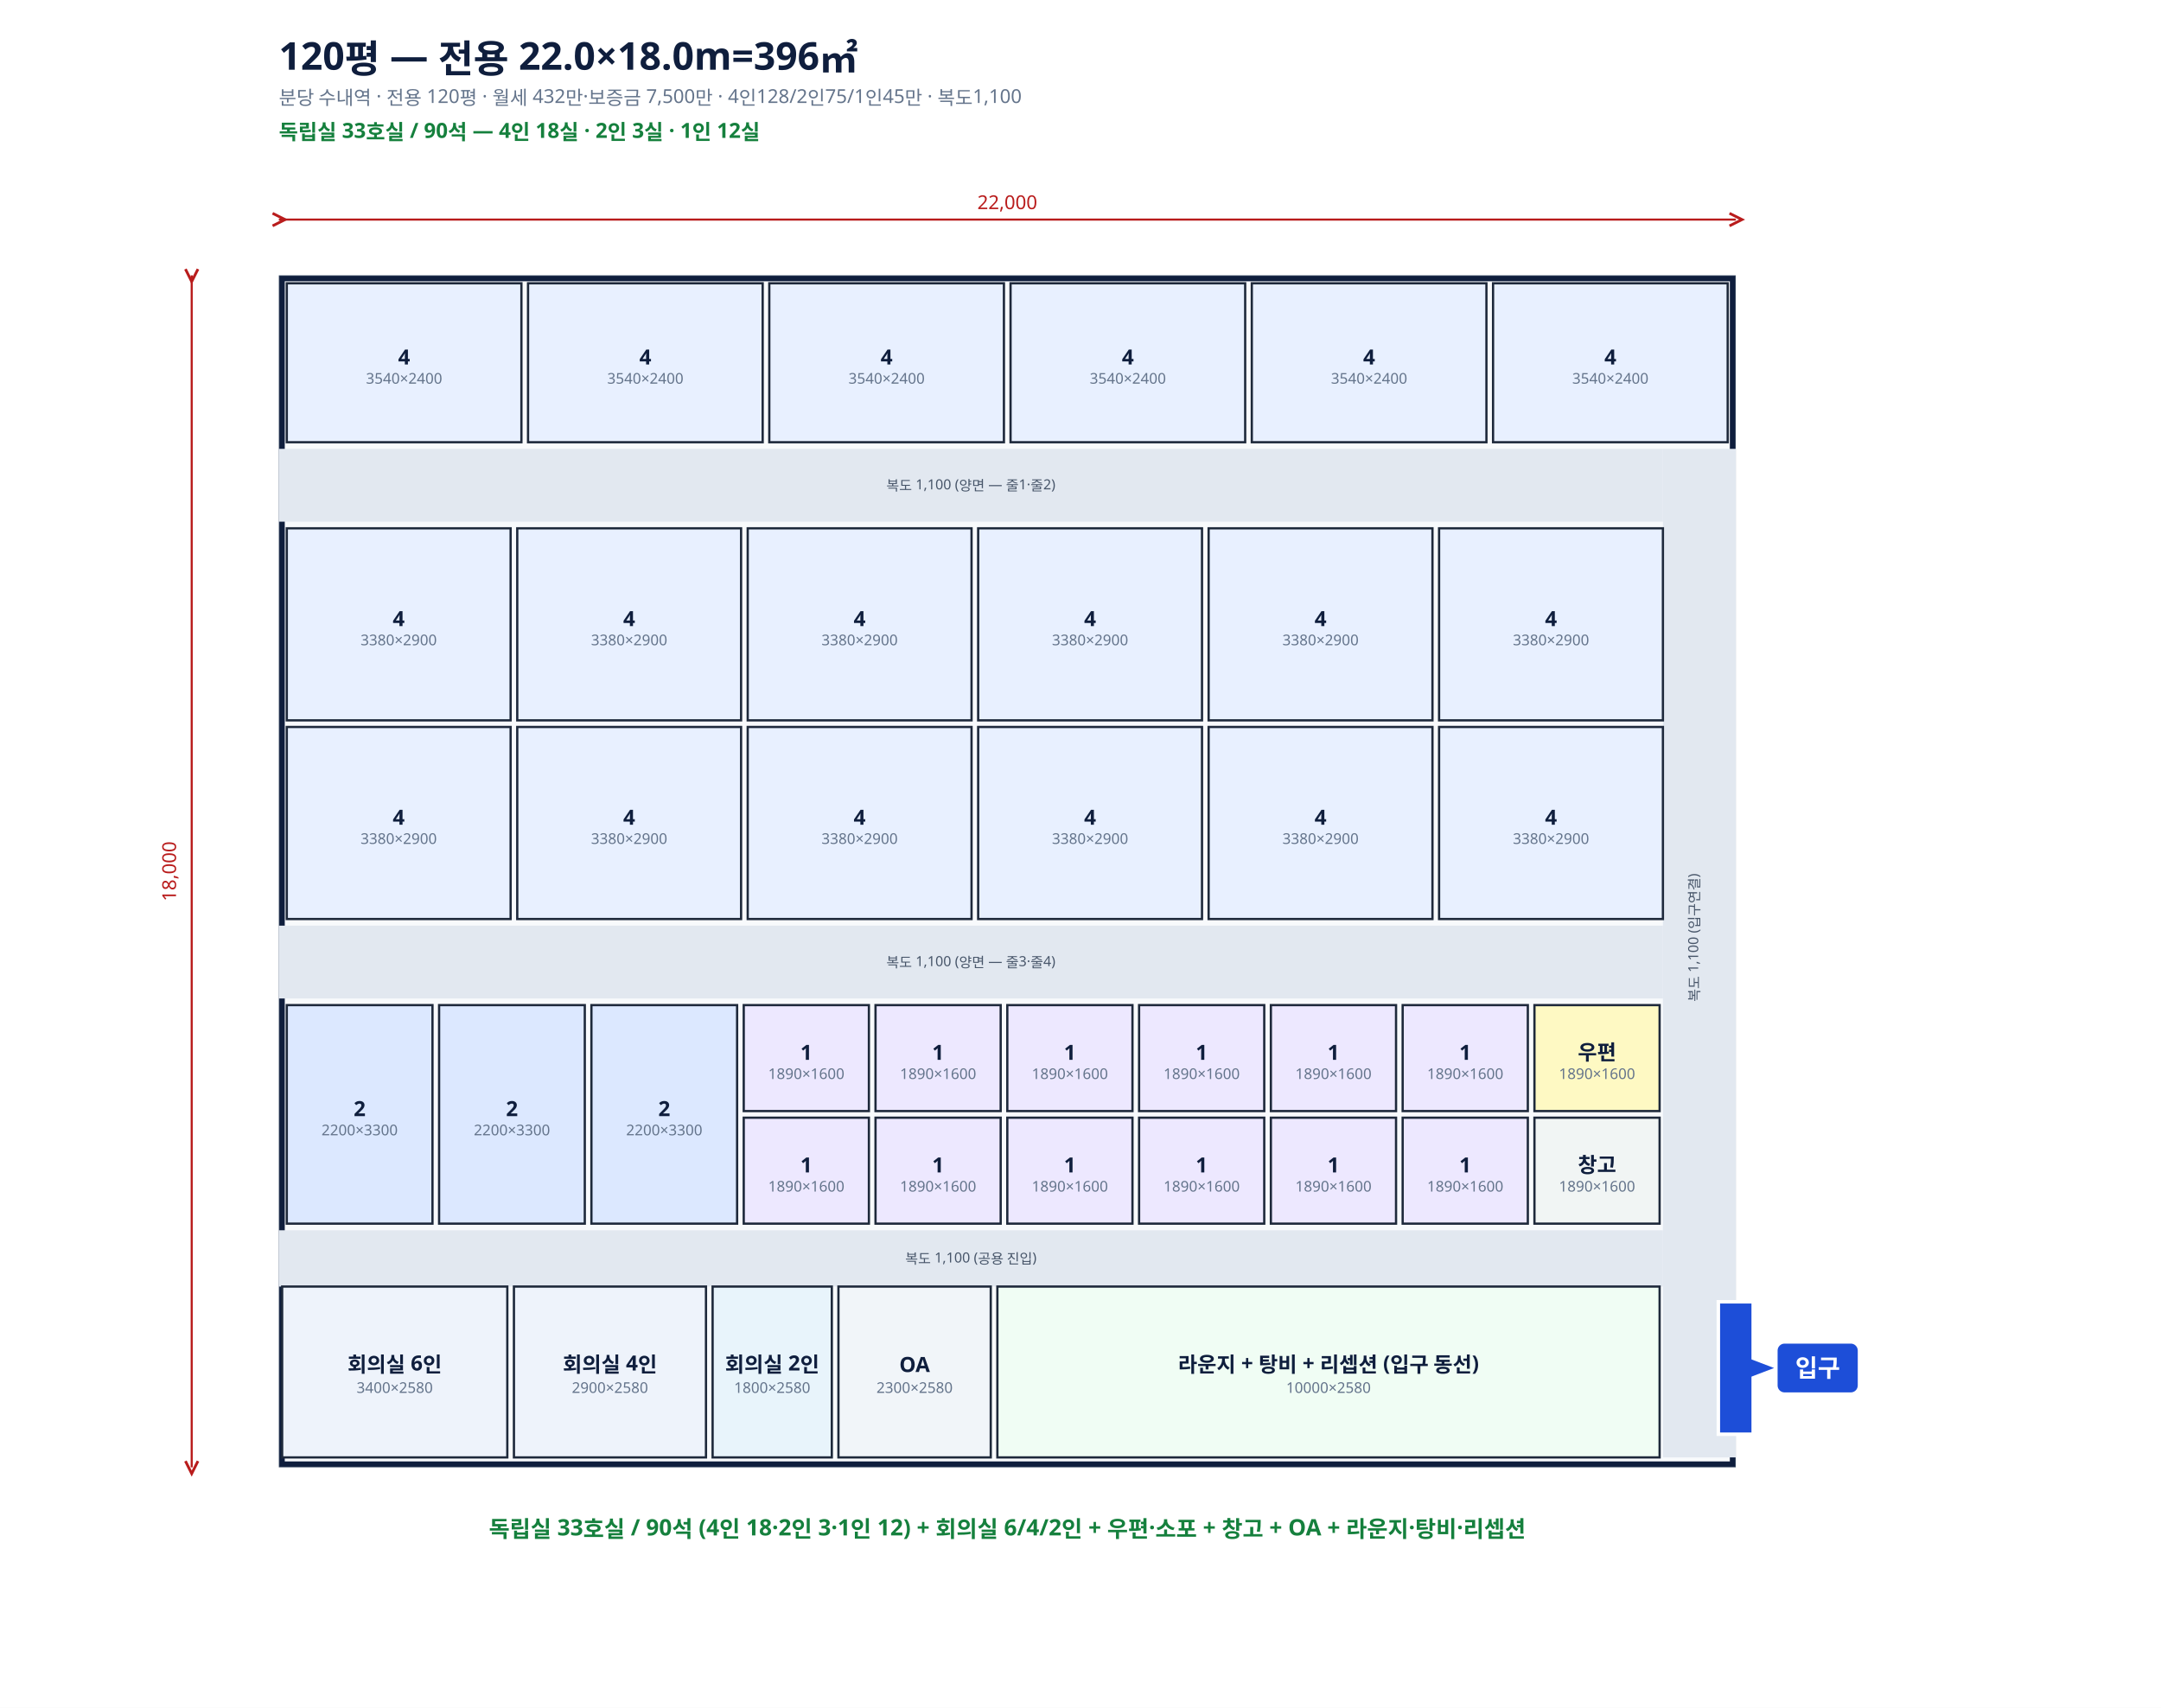
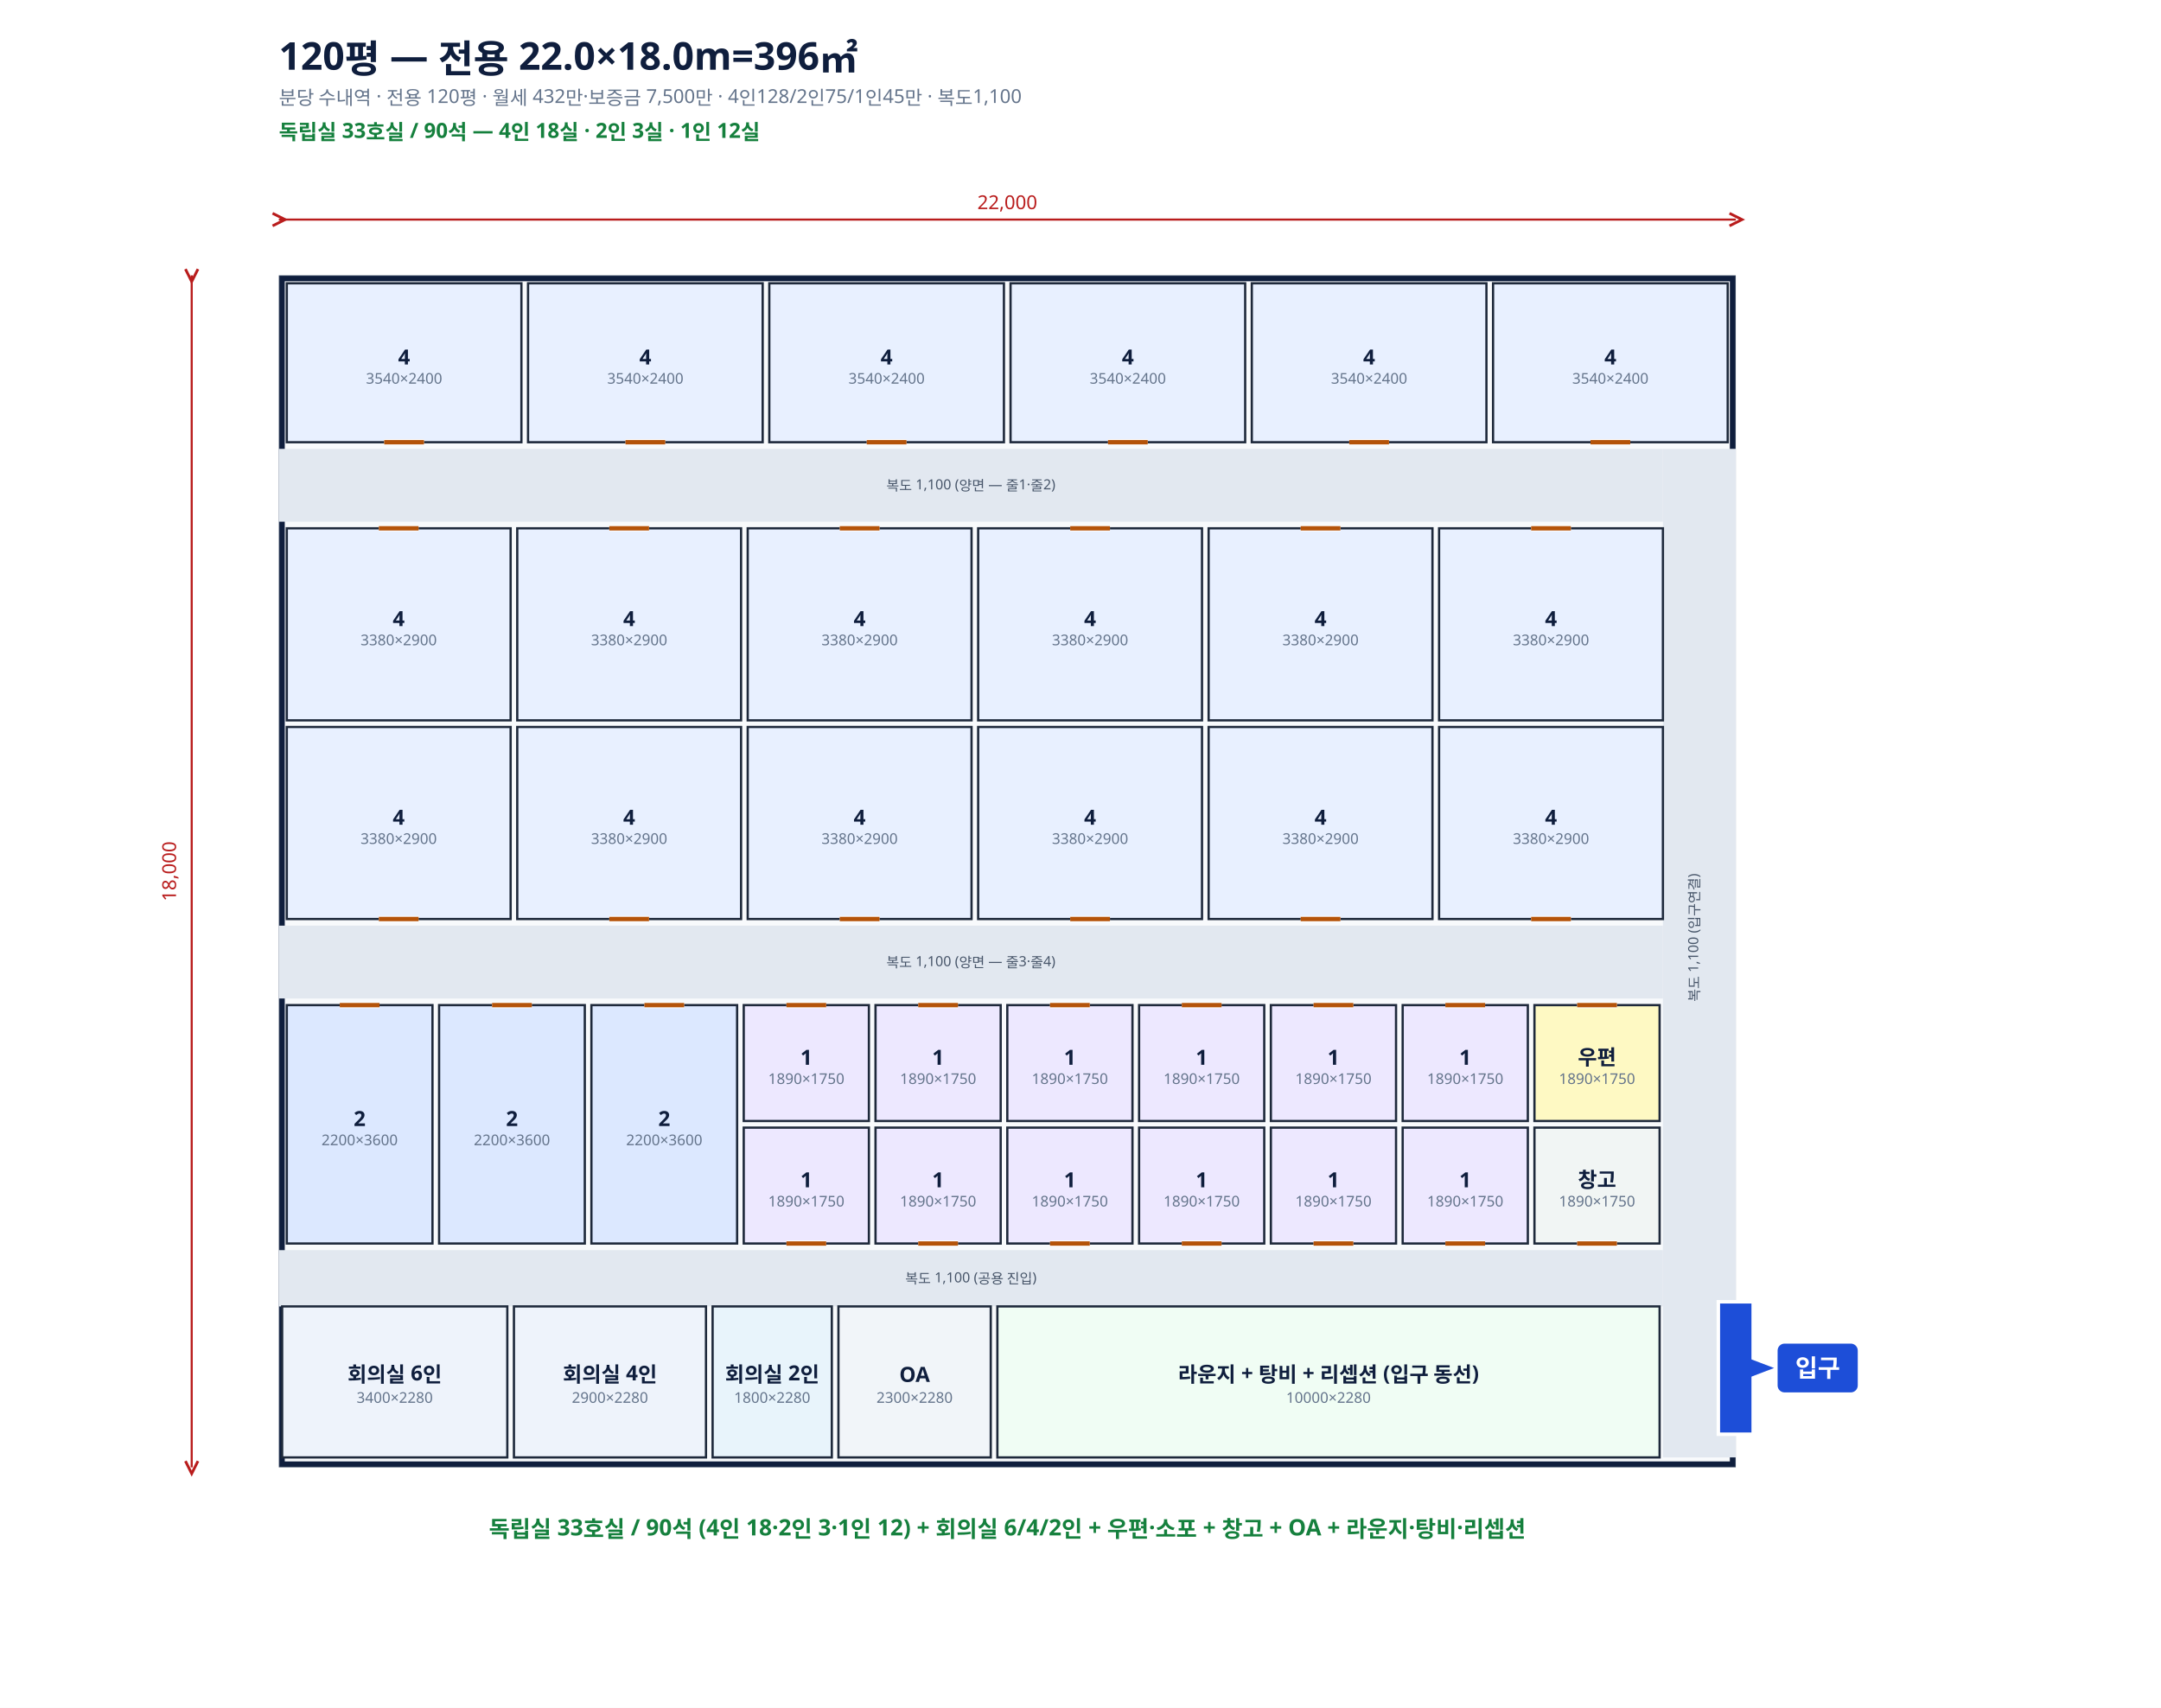
<svg xmlns="http://www.w3.org/2000/svg" width="1240" height="980" font-family="Malgun Gothic,Pretendard,sans-serif">
  <rect width="1240" height="980" fill="#fff" />
  <text x="160" y="40" font-size="22" font-weight="800" fill="#0f1e3d">120평 — 전용 22.0×18.0m=396㎡</text>
  <text x="160" y="60" font-size="11" fill="#64748b">분당 수내역 · 전용 120평 · 월세 432만·보증금 7,500만 · 4인128/2인75/1인45만 · 복도1,100</text>
  <rect x="160" y="158" width="836" height="684" fill="#3a4a63" />
  <rect x="161.9" y="159.9" width="832.2" height="680.2" fill="#f8fafc" stroke="#0f1e3d" stroke-width="3" />
  <rect x="954.2" y="257.56" width="41.8" height="578.74" fill="#e2e8f0" />
  <text x="975.1" y="538" font-size="8" fill="#475569" text-anchor="middle" transform="rotate(-90 975.1 538)">복도 1,100 (입구연결)</text>
  <rect x="986" y="747" width="20" height="76" fill="#1d4ed8" stroke="#fff" stroke-width="2" />
  <polygon points="1018,785 998,777.4 998,792.6" fill="#1d4ed8" />
  <rect x="1020" y="771" width="46" height="28" rx="4" fill="#1d4ed8" />
  <text x="1043" y="790" font-size="14" font-weight="900" fill="#fff" text-anchor="middle">입구</text>
  <rect x="164.56" y="162.56" width="134.634" height="91.2" fill="#e8f0ff" stroke="#1e293b" stroke-width="1.3" />
  <text x="231.877" y="209.16" font-size="12" font-weight="700" fill="#0f1e3d" text-anchor="middle">4</text>
  <text x="231.877" y="220.16" font-size="8.5" fill="#64748b" text-anchor="middle">3540×2400</text>
+   <line x1="220.477" y1="253.76" x2="243.277" y2="253.76" stroke="#fff" stroke-width="3.5" />
+   <line x1="220.477" y1="253.76" x2="243.277" y2="253.76" stroke="#b45309" stroke-width="2.5" />
  <rect x="302.994" y="162.56" width="134.634" height="91.2" fill="#e8f0ff" stroke="#1e293b" stroke-width="1.3" />
  <text x="370.311" y="209.16" font-size="12" font-weight="700" fill="#0f1e3d" text-anchor="middle">4</text>
  <text x="370.311" y="220.16" font-size="8.5" fill="#64748b" text-anchor="middle">3540×2400</text>
+   <line x1="358.911" y1="253.76" x2="381.711" y2="253.76" stroke="#fff" stroke-width="3.5" />
+   <line x1="358.911" y1="253.76" x2="381.711" y2="253.76" stroke="#b45309" stroke-width="2.5" />
  <rect x="441.428" y="162.56" width="134.634" height="91.2" fill="#e8f0ff" stroke="#1e293b" stroke-width="1.3" />
  <text x="508.745" y="209.16" font-size="12" font-weight="700" fill="#0f1e3d" text-anchor="middle">4</text>
  <text x="508.745" y="220.16" font-size="8.5" fill="#64748b" text-anchor="middle">3540×2400</text>
+   <line x1="497.345" y1="253.76" x2="520.145" y2="253.76" stroke="#fff" stroke-width="3.5" />
+   <line x1="497.345" y1="253.76" x2="520.145" y2="253.76" stroke="#b45309" stroke-width="2.5" />
  <rect x="579.862" y="162.56" width="134.634" height="91.2" fill="#e8f0ff" stroke="#1e293b" stroke-width="1.3" />
  <text x="647.179" y="209.16" font-size="12" font-weight="700" fill="#0f1e3d" text-anchor="middle">4</text>
  <text x="647.179" y="220.16" font-size="8.5" fill="#64748b" text-anchor="middle">3540×2400</text>
+   <line x1="635.779" y1="253.76" x2="658.579" y2="253.76" stroke="#fff" stroke-width="3.5" />
+   <line x1="635.779" y1="253.76" x2="658.579" y2="253.76" stroke="#b45309" stroke-width="2.5" />
  <rect x="718.296" y="162.56" width="134.634" height="91.2" fill="#e8f0ff" stroke="#1e293b" stroke-width="1.3" />
  <text x="785.613" y="209.16" font-size="12" font-weight="700" fill="#0f1e3d" text-anchor="middle">4</text>
  <text x="785.613" y="220.16" font-size="8.5" fill="#64748b" text-anchor="middle">3540×2400</text>
+   <line x1="774.213" y1="253.76" x2="797.013" y2="253.76" stroke="#fff" stroke-width="3.5" />
+   <line x1="774.213" y1="253.76" x2="797.013" y2="253.76" stroke="#b45309" stroke-width="2.5" />
  <rect x="856.73" y="162.56" width="134.634" height="91.2" fill="#e8f0ff" stroke="#1e293b" stroke-width="1.3" />
  <text x="924.047" y="209.16" font-size="12" font-weight="700" fill="#0f1e3d" text-anchor="middle">4</text>
  <text x="924.047" y="220.16" font-size="8.5" fill="#64748b" text-anchor="middle">3540×2400</text>
+   <line x1="912.647" y1="253.76" x2="935.447" y2="253.76" stroke="#fff" stroke-width="3.5" />
+   <line x1="912.647" y1="253.76" x2="935.447" y2="253.76" stroke="#b45309" stroke-width="2.5" />
  <rect x="160" y="257.56" width="794.2" height="41.8" fill="#e2e8f0" />
  <text x="557.1" y="281.46" font-size="8" fill="#475569" text-anchor="middle">복도 1,100  (양면 — 줄1·줄2)</text>
  <rect x="164.56" y="303.16" width="128.44" height="110.2" fill="#e8f0ff" stroke="#1e293b" stroke-width="1.3" />
  <text x="228.78" y="359.26" font-size="12" font-weight="700" fill="#0f1e3d" text-anchor="middle">4</text>
  <text x="228.78" y="370.26" font-size="8.5" fill="#64748b" text-anchor="middle">3380×2900</text>
+   <line x1="217.38" y1="303.16" x2="240.18" y2="303.16" stroke="#fff" stroke-width="3.5" />
+   <line x1="217.38" y1="303.16" x2="240.18" y2="303.16" stroke="#b45309" stroke-width="2.5" />
  <rect x="296.8" y="303.16" width="128.44" height="110.2" fill="#e8f0ff" stroke="#1e293b" stroke-width="1.3" />
  <text x="361.02" y="359.26" font-size="12" font-weight="700" fill="#0f1e3d" text-anchor="middle">4</text>
  <text x="361.02" y="370.26" font-size="8.5" fill="#64748b" text-anchor="middle">3380×2900</text>
+   <line x1="349.62" y1="303.16" x2="372.42" y2="303.16" stroke="#fff" stroke-width="3.5" />
+   <line x1="349.62" y1="303.16" x2="372.42" y2="303.16" stroke="#b45309" stroke-width="2.5" />
  <rect x="429.04" y="303.16" width="128.44" height="110.2" fill="#e8f0ff" stroke="#1e293b" stroke-width="1.3" />
  <text x="493.26" y="359.26" font-size="12" font-weight="700" fill="#0f1e3d" text-anchor="middle">4</text>
  <text x="493.26" y="370.26" font-size="8.5" fill="#64748b" text-anchor="middle">3380×2900</text>
+   <line x1="481.86" y1="303.16" x2="504.66" y2="303.16" stroke="#fff" stroke-width="3.5" />
+   <line x1="481.86" y1="303.16" x2="504.66" y2="303.16" stroke="#b45309" stroke-width="2.5" />
  <rect x="561.28" y="303.16" width="128.44" height="110.2" fill="#e8f0ff" stroke="#1e293b" stroke-width="1.3" />
  <text x="625.5" y="359.26" font-size="12" font-weight="700" fill="#0f1e3d" text-anchor="middle">4</text>
  <text x="625.5" y="370.26" font-size="8.5" fill="#64748b" text-anchor="middle">3380×2900</text>
+   <line x1="614.1" y1="303.16" x2="636.9" y2="303.16" stroke="#fff" stroke-width="3.5" />
+   <line x1="614.1" y1="303.16" x2="636.9" y2="303.16" stroke="#b45309" stroke-width="2.5" />
  <rect x="693.52" y="303.16" width="128.44" height="110.2" fill="#e8f0ff" stroke="#1e293b" stroke-width="1.3" />
  <text x="757.74" y="359.26" font-size="12" font-weight="700" fill="#0f1e3d" text-anchor="middle">4</text>
  <text x="757.74" y="370.26" font-size="8.5" fill="#64748b" text-anchor="middle">3380×2900</text>
+   <line x1="746.34" y1="303.16" x2="769.14" y2="303.16" stroke="#fff" stroke-width="3.5" />
+   <line x1="746.34" y1="303.16" x2="769.14" y2="303.16" stroke="#b45309" stroke-width="2.5" />
  <rect x="825.76" y="303.16" width="128.44" height="110.2" fill="#e8f0ff" stroke="#1e293b" stroke-width="1.3" />
  <text x="889.98" y="359.26" font-size="12" font-weight="700" fill="#0f1e3d" text-anchor="middle">4</text>
  <text x="889.98" y="370.26" font-size="8.5" fill="#64748b" text-anchor="middle">3380×2900</text>
+   <line x1="878.58" y1="303.16" x2="901.38" y2="303.16" stroke="#fff" stroke-width="3.5" />
+   <line x1="878.58" y1="303.16" x2="901.38" y2="303.16" stroke="#b45309" stroke-width="2.5" />
  <rect x="164.56" y="417.16" width="128.44" height="110.2" fill="#e8f0ff" stroke="#1e293b" stroke-width="1.3" />
  <text x="228.78" y="473.26" font-size="12" font-weight="700" fill="#0f1e3d" text-anchor="middle">4</text>
  <text x="228.78" y="484.26" font-size="8.5" fill="#64748b" text-anchor="middle">3380×2900</text>
+   <line x1="217.38" y1="527.36" x2="240.18" y2="527.36" stroke="#fff" stroke-width="3.5" />
+   <line x1="217.38" y1="527.36" x2="240.18" y2="527.36" stroke="#b45309" stroke-width="2.5" />
  <rect x="296.8" y="417.16" width="128.44" height="110.2" fill="#e8f0ff" stroke="#1e293b" stroke-width="1.3" />
  <text x="361.02" y="473.26" font-size="12" font-weight="700" fill="#0f1e3d" text-anchor="middle">4</text>
  <text x="361.02" y="484.26" font-size="8.5" fill="#64748b" text-anchor="middle">3380×2900</text>
+   <line x1="349.62" y1="527.36" x2="372.42" y2="527.36" stroke="#fff" stroke-width="3.5" />
+   <line x1="349.62" y1="527.36" x2="372.42" y2="527.36" stroke="#b45309" stroke-width="2.5" />
  <rect x="429.04" y="417.16" width="128.44" height="110.2" fill="#e8f0ff" stroke="#1e293b" stroke-width="1.3" />
  <text x="493.26" y="473.26" font-size="12" font-weight="700" fill="#0f1e3d" text-anchor="middle">4</text>
  <text x="493.26" y="484.26" font-size="8.5" fill="#64748b" text-anchor="middle">3380×2900</text>
+   <line x1="481.86" y1="527.36" x2="504.66" y2="527.36" stroke="#fff" stroke-width="3.5" />
+   <line x1="481.86" y1="527.36" x2="504.66" y2="527.36" stroke="#b45309" stroke-width="2.5" />
  <rect x="561.28" y="417.16" width="128.44" height="110.2" fill="#e8f0ff" stroke="#1e293b" stroke-width="1.3" />
  <text x="625.5" y="473.26" font-size="12" font-weight="700" fill="#0f1e3d" text-anchor="middle">4</text>
  <text x="625.5" y="484.26" font-size="8.5" fill="#64748b" text-anchor="middle">3380×2900</text>
+   <line x1="614.1" y1="527.36" x2="636.9" y2="527.36" stroke="#fff" stroke-width="3.5" />
+   <line x1="614.1" y1="527.36" x2="636.9" y2="527.36" stroke="#b45309" stroke-width="2.5" />
  <rect x="693.52" y="417.16" width="128.44" height="110.2" fill="#e8f0ff" stroke="#1e293b" stroke-width="1.3" />
  <text x="757.74" y="473.26" font-size="12" font-weight="700" fill="#0f1e3d" text-anchor="middle">4</text>
  <text x="757.74" y="484.26" font-size="8.5" fill="#64748b" text-anchor="middle">3380×2900</text>
+   <line x1="746.34" y1="527.36" x2="769.14" y2="527.36" stroke="#fff" stroke-width="3.5" />
+   <line x1="746.34" y1="527.36" x2="769.14" y2="527.36" stroke="#b45309" stroke-width="2.5" />
  <rect x="825.76" y="417.16" width="128.44" height="110.2" fill="#e8f0ff" stroke="#1e293b" stroke-width="1.3" />
  <text x="889.98" y="473.26" font-size="12" font-weight="700" fill="#0f1e3d" text-anchor="middle">4</text>
  <text x="889.98" y="484.26" font-size="8.5" fill="#64748b" text-anchor="middle">3380×2900</text>
+   <line x1="878.58" y1="527.36" x2="901.38" y2="527.36" stroke="#fff" stroke-width="3.5" />
+   <line x1="878.58" y1="527.36" x2="901.38" y2="527.36" stroke="#b45309" stroke-width="2.5" />
  <rect x="160" y="531.16" width="794.2" height="41.8" fill="#e2e8f0" />
  <text x="557.1" y="555.06" font-size="8" fill="#475569" text-anchor="middle">복도 1,100  (양면 — 줄3·줄4)</text>
-   <rect x="164.56" y="576.76" width="83.6" height="125.4" fill="#dce8ff" stroke="#1e293b" stroke-width="1.3" />
-   <text x="206.36" y="640.46" font-size="12" font-weight="700" fill="#0f1e3d" text-anchor="middle">2</text>
-   <text x="206.36" y="651.46" font-size="8.5" fill="#64748b" text-anchor="middle">2200×3300</text>
-   <rect x="251.96" y="576.76" width="83.6" height="125.4" fill="#dce8ff" stroke="#1e293b" stroke-width="1.3" />
-   <text x="293.76" y="640.46" font-size="12" font-weight="700" fill="#0f1e3d" text-anchor="middle">2</text>
-   <text x="293.76" y="651.46" font-size="8.5" fill="#64748b" text-anchor="middle">2200×3300</text>
-   <rect x="339.36" y="576.76" width="83.6" height="125.4" fill="#dce8ff" stroke="#1e293b" stroke-width="1.3" />
-   <text x="381.16" y="640.46" font-size="12" font-weight="700" fill="#0f1e3d" text-anchor="middle">2</text>
-   <text x="381.16" y="651.46" font-size="8.5" fill="#64748b" text-anchor="middle">2200×3300</text>
-   <rect x="426.76" y="576.76" width="71.82" height="60.8" fill="#ede8ff" stroke="#1e293b" stroke-width="1.3" />
-   <text x="462.67" y="608.16" font-size="12" font-weight="700" fill="#0f1e3d" text-anchor="middle">1</text>
-   <text x="462.67" y="619.16" font-size="8.5" fill="#64748b" text-anchor="middle">1890×1600</text>
-   <rect x="426.76" y="641.36" width="71.82" height="60.8" fill="#ede8ff" stroke="#1e293b" stroke-width="1.3" />
-   <text x="462.67" y="672.76" font-size="12" font-weight="700" fill="#0f1e3d" text-anchor="middle">1</text>
-   <text x="462.67" y="683.76" font-size="8.5" fill="#64748b" text-anchor="middle">1890×1600</text>
-   <rect x="502.38" y="576.76" width="71.82" height="60.8" fill="#ede8ff" stroke="#1e293b" stroke-width="1.3" />
-   <text x="538.29" y="608.16" font-size="12" font-weight="700" fill="#0f1e3d" text-anchor="middle">1</text>
-   <text x="538.29" y="619.16" font-size="8.5" fill="#64748b" text-anchor="middle">1890×1600</text>
-   <rect x="502.38" y="641.36" width="71.82" height="60.8" fill="#ede8ff" stroke="#1e293b" stroke-width="1.3" />
-   <text x="538.29" y="672.76" font-size="12" font-weight="700" fill="#0f1e3d" text-anchor="middle">1</text>
-   <text x="538.29" y="683.76" font-size="8.5" fill="#64748b" text-anchor="middle">1890×1600</text>
-   <rect x="578" y="576.76" width="71.82" height="60.8" fill="#ede8ff" stroke="#1e293b" stroke-width="1.3" />
-   <text x="613.91" y="608.16" font-size="12" font-weight="700" fill="#0f1e3d" text-anchor="middle">1</text>
-   <text x="613.91" y="619.16" font-size="8.5" fill="#64748b" text-anchor="middle">1890×1600</text>
-   <rect x="578" y="641.36" width="71.82" height="60.8" fill="#ede8ff" stroke="#1e293b" stroke-width="1.3" />
-   <text x="613.91" y="672.76" font-size="12" font-weight="700" fill="#0f1e3d" text-anchor="middle">1</text>
-   <text x="613.91" y="683.76" font-size="8.5" fill="#64748b" text-anchor="middle">1890×1600</text>
-   <rect x="653.62" y="576.76" width="71.82" height="60.8" fill="#ede8ff" stroke="#1e293b" stroke-width="1.3" />
-   <text x="689.53" y="608.16" font-size="12" font-weight="700" fill="#0f1e3d" text-anchor="middle">1</text>
-   <text x="689.53" y="619.16" font-size="8.5" fill="#64748b" text-anchor="middle">1890×1600</text>
-   <rect x="653.62" y="641.36" width="71.82" height="60.8" fill="#ede8ff" stroke="#1e293b" stroke-width="1.3" />
-   <text x="689.53" y="672.76" font-size="12" font-weight="700" fill="#0f1e3d" text-anchor="middle">1</text>
-   <text x="689.53" y="683.76" font-size="8.5" fill="#64748b" text-anchor="middle">1890×1600</text>
-   <rect x="729.24" y="576.76" width="71.82" height="60.8" fill="#ede8ff" stroke="#1e293b" stroke-width="1.3" />
-   <text x="765.15" y="608.16" font-size="12" font-weight="700" fill="#0f1e3d" text-anchor="middle">1</text>
-   <text x="765.15" y="619.16" font-size="8.5" fill="#64748b" text-anchor="middle">1890×1600</text>
-   <rect x="729.24" y="641.36" width="71.82" height="60.8" fill="#ede8ff" stroke="#1e293b" stroke-width="1.3" />
-   <text x="765.15" y="672.76" font-size="12" font-weight="700" fill="#0f1e3d" text-anchor="middle">1</text>
-   <text x="765.15" y="683.76" font-size="8.5" fill="#64748b" text-anchor="middle">1890×1600</text>
-   <rect x="804.86" y="576.76" width="71.82" height="60.8" fill="#ede8ff" stroke="#1e293b" stroke-width="1.3" />
-   <text x="840.77" y="608.16" font-size="12" font-weight="700" fill="#0f1e3d" text-anchor="middle">1</text>
-   <text x="840.77" y="619.16" font-size="8.5" fill="#64748b" text-anchor="middle">1890×1600</text>
-   <rect x="804.86" y="641.36" width="71.82" height="60.8" fill="#ede8ff" stroke="#1e293b" stroke-width="1.3" />
-   <text x="840.77" y="672.76" font-size="12" font-weight="700" fill="#0f1e3d" text-anchor="middle">1</text>
-   <text x="840.77" y="683.76" font-size="8.5" fill="#64748b" text-anchor="middle">1890×1600</text>
-   <rect x="880.48" y="576.76" width="71.82" height="60.8" fill="#fef9c3" stroke="#1e293b" stroke-width="1.3" />
-   <text x="916.39" y="608.16" font-size="12" font-weight="700" fill="#0f1e3d" text-anchor="middle">우편</text>
-   <text x="916.39" y="619.16" font-size="8.5" fill="#64748b" text-anchor="middle">1890×1600</text>
-   <rect x="880.48" y="641.36" width="71.82" height="60.8" fill="#f1f5f4" stroke="#1e293b" stroke-width="1.3" />
-   <text x="916.39" y="672.76" font-size="12" font-weight="700" fill="#0f1e3d" text-anchor="middle">창고</text>
-   <text x="916.39" y="683.76" font-size="8.5" fill="#64748b" text-anchor="middle">1890×1600</text>
-   <rect x="160" y="705.96" width="794.2" height="32.3" fill="#e2e8f0" />
-   <text x="557.1" y="725.11" font-size="8" fill="#475569" text-anchor="middle">복도 1,100 (공용 진입)</text>
-   <rect x="161.9" y="738.26" width="129.2" height="98.04" fill="#eef3fb" stroke="#1e293b" stroke-width="1.3" />
-   <text x="226.5" y="787.28" font-size="12" font-weight="700" fill="#0f1e3d" text-anchor="middle">회의실 6인</text>
-   <text x="226.5" y="799.28" font-size="8.5" fill="#64748b" text-anchor="middle">3400×2580</text>
-   <rect x="294.9" y="738.26" width="110.2" height="98.04" fill="#eef3fb" stroke="#1e293b" stroke-width="1.3" />
-   <text x="350" y="787.28" font-size="12" font-weight="700" fill="#0f1e3d" text-anchor="middle">회의실 4인</text>
-   <text x="350" y="799.28" font-size="8.5" fill="#64748b" text-anchor="middle">2900×2580</text>
-   <rect x="408.9" y="738.26" width="68.4" height="98.04" fill="#e8f4fb" stroke="#1e293b" stroke-width="1.3" />
-   <text x="443.1" y="787.28" font-size="12" font-weight="700" fill="#0f1e3d" text-anchor="middle">회의실 2인</text>
-   <text x="443.1" y="799.28" font-size="8.5" fill="#64748b" text-anchor="middle">1800×2580</text>
-   <rect x="481.1" y="738.26" width="87.4" height="98.04" fill="#f1f5f9" stroke="#1e293b" stroke-width="1.3" />
-   <text x="524.8" y="787.28" font-size="12" font-weight="700" fill="#0f1e3d" text-anchor="middle">OA</text>
-   <text x="524.8" y="799.28" font-size="8.5" fill="#64748b" text-anchor="middle">2300×2580</text>
-   <rect x="572.3" y="738.26" width="380" height="98.04" fill="#f0fdf4" stroke="#1e293b" stroke-width="1.3" />
-   <text x="762.3" y="787.28" font-size="12" font-weight="700" fill="#0f1e3d" text-anchor="middle">라운지 + 탕비 + 리셉션 (입구 동선)</text>
-   <text x="762.3" y="799.28" font-size="8.5" fill="#64748b" text-anchor="middle">10000×2580</text>
+   <rect x="164.56" y="576.76" width="83.6" height="136.8" fill="#dce8ff" stroke="#1e293b" stroke-width="1.3" />
+   <text x="206.36" y="646.16" font-size="12" font-weight="700" fill="#0f1e3d" text-anchor="middle">2</text>
+   <text x="206.36" y="657.16" font-size="8.5" fill="#64748b" text-anchor="middle">2200×3600</text>
+   <line x1="194.96" y1="576.76" x2="217.76" y2="576.76" stroke="#fff" stroke-width="3.5" />
+   <line x1="194.96" y1="576.76" x2="217.76" y2="576.76" stroke="#b45309" stroke-width="2.5" />
+   <rect x="251.96" y="576.76" width="83.6" height="136.8" fill="#dce8ff" stroke="#1e293b" stroke-width="1.3" />
+   <text x="293.76" y="646.16" font-size="12" font-weight="700" fill="#0f1e3d" text-anchor="middle">2</text>
+   <text x="293.76" y="657.16" font-size="8.5" fill="#64748b" text-anchor="middle">2200×3600</text>
+   <line x1="282.36" y1="576.76" x2="305.16" y2="576.76" stroke="#fff" stroke-width="3.5" />
+   <line x1="282.36" y1="576.76" x2="305.16" y2="576.76" stroke="#b45309" stroke-width="2.5" />
+   <rect x="339.36" y="576.76" width="83.6" height="136.8" fill="#dce8ff" stroke="#1e293b" stroke-width="1.3" />
+   <text x="381.16" y="646.16" font-size="12" font-weight="700" fill="#0f1e3d" text-anchor="middle">2</text>
+   <text x="381.16" y="657.16" font-size="8.5" fill="#64748b" text-anchor="middle">2200×3600</text>
+   <line x1="369.76" y1="576.76" x2="392.56" y2="576.76" stroke="#fff" stroke-width="3.5" />
+   <line x1="369.76" y1="576.76" x2="392.56" y2="576.76" stroke="#b45309" stroke-width="2.5" />
+   <rect x="426.76" y="576.76" width="71.82" height="66.5" fill="#ede8ff" stroke="#1e293b" stroke-width="1.3" />
+   <text x="462.67" y="611.01" font-size="12" font-weight="700" fill="#0f1e3d" text-anchor="middle">1</text>
+   <text x="462.67" y="622.01" font-size="8.5" fill="#64748b" text-anchor="middle">1890×1750</text>
+   <line x1="451.27" y1="576.76" x2="474.07" y2="576.76" stroke="#fff" stroke-width="3.5" />
+   <line x1="451.27" y1="576.76" x2="474.07" y2="576.76" stroke="#b45309" stroke-width="2.5" />
+   <rect x="426.76" y="647.06" width="71.82" height="66.5" fill="#ede8ff" stroke="#1e293b" stroke-width="1.3" />
+   <text x="462.67" y="681.31" font-size="12" font-weight="700" fill="#0f1e3d" text-anchor="middle">1</text>
+   <text x="462.67" y="692.31" font-size="8.5" fill="#64748b" text-anchor="middle">1890×1750</text>
+   <line x1="451.27" y1="713.56" x2="474.07" y2="713.56" stroke="#fff" stroke-width="3.5" />
+   <line x1="451.27" y1="713.56" x2="474.07" y2="713.56" stroke="#b45309" stroke-width="2.5" />
+   <rect x="502.38" y="576.76" width="71.82" height="66.5" fill="#ede8ff" stroke="#1e293b" stroke-width="1.3" />
+   <text x="538.29" y="611.01" font-size="12" font-weight="700" fill="#0f1e3d" text-anchor="middle">1</text>
+   <text x="538.29" y="622.01" font-size="8.5" fill="#64748b" text-anchor="middle">1890×1750</text>
+   <line x1="526.89" y1="576.76" x2="549.69" y2="576.76" stroke="#fff" stroke-width="3.5" />
+   <line x1="526.89" y1="576.76" x2="549.69" y2="576.76" stroke="#b45309" stroke-width="2.5" />
+   <rect x="502.38" y="647.06" width="71.82" height="66.5" fill="#ede8ff" stroke="#1e293b" stroke-width="1.3" />
+   <text x="538.29" y="681.31" font-size="12" font-weight="700" fill="#0f1e3d" text-anchor="middle">1</text>
+   <text x="538.29" y="692.31" font-size="8.5" fill="#64748b" text-anchor="middle">1890×1750</text>
+   <line x1="526.89" y1="713.56" x2="549.69" y2="713.56" stroke="#fff" stroke-width="3.5" />
+   <line x1="526.89" y1="713.56" x2="549.69" y2="713.56" stroke="#b45309" stroke-width="2.5" />
+   <rect x="578" y="576.76" width="71.82" height="66.5" fill="#ede8ff" stroke="#1e293b" stroke-width="1.3" />
+   <text x="613.91" y="611.01" font-size="12" font-weight="700" fill="#0f1e3d" text-anchor="middle">1</text>
+   <text x="613.91" y="622.01" font-size="8.5" fill="#64748b" text-anchor="middle">1890×1750</text>
+   <line x1="602.51" y1="576.76" x2="625.31" y2="576.76" stroke="#fff" stroke-width="3.5" />
+   <line x1="602.51" y1="576.76" x2="625.31" y2="576.76" stroke="#b45309" stroke-width="2.5" />
+   <rect x="578" y="647.06" width="71.82" height="66.5" fill="#ede8ff" stroke="#1e293b" stroke-width="1.3" />
+   <text x="613.91" y="681.31" font-size="12" font-weight="700" fill="#0f1e3d" text-anchor="middle">1</text>
+   <text x="613.91" y="692.31" font-size="8.5" fill="#64748b" text-anchor="middle">1890×1750</text>
+   <line x1="602.51" y1="713.56" x2="625.31" y2="713.56" stroke="#fff" stroke-width="3.5" />
+   <line x1="602.51" y1="713.56" x2="625.31" y2="713.56" stroke="#b45309" stroke-width="2.5" />
+   <rect x="653.62" y="576.76" width="71.82" height="66.5" fill="#ede8ff" stroke="#1e293b" stroke-width="1.3" />
+   <text x="689.53" y="611.01" font-size="12" font-weight="700" fill="#0f1e3d" text-anchor="middle">1</text>
+   <text x="689.53" y="622.01" font-size="8.5" fill="#64748b" text-anchor="middle">1890×1750</text>
+   <line x1="678.13" y1="576.76" x2="700.93" y2="576.76" stroke="#fff" stroke-width="3.5" />
+   <line x1="678.13" y1="576.76" x2="700.93" y2="576.76" stroke="#b45309" stroke-width="2.5" />
+   <rect x="653.62" y="647.06" width="71.82" height="66.5" fill="#ede8ff" stroke="#1e293b" stroke-width="1.3" />
+   <text x="689.53" y="681.31" font-size="12" font-weight="700" fill="#0f1e3d" text-anchor="middle">1</text>
+   <text x="689.53" y="692.31" font-size="8.5" fill="#64748b" text-anchor="middle">1890×1750</text>
+   <line x1="678.13" y1="713.56" x2="700.93" y2="713.56" stroke="#fff" stroke-width="3.5" />
+   <line x1="678.13" y1="713.56" x2="700.93" y2="713.56" stroke="#b45309" stroke-width="2.5" />
+   <rect x="729.24" y="576.76" width="71.82" height="66.5" fill="#ede8ff" stroke="#1e293b" stroke-width="1.3" />
+   <text x="765.15" y="611.01" font-size="12" font-weight="700" fill="#0f1e3d" text-anchor="middle">1</text>
+   <text x="765.15" y="622.01" font-size="8.5" fill="#64748b" text-anchor="middle">1890×1750</text>
+   <line x1="753.75" y1="576.76" x2="776.55" y2="576.76" stroke="#fff" stroke-width="3.5" />
+   <line x1="753.75" y1="576.76" x2="776.55" y2="576.76" stroke="#b45309" stroke-width="2.5" />
+   <rect x="729.24" y="647.06" width="71.82" height="66.5" fill="#ede8ff" stroke="#1e293b" stroke-width="1.3" />
+   <text x="765.15" y="681.31" font-size="12" font-weight="700" fill="#0f1e3d" text-anchor="middle">1</text>
+   <text x="765.15" y="692.31" font-size="8.5" fill="#64748b" text-anchor="middle">1890×1750</text>
+   <line x1="753.75" y1="713.56" x2="776.55" y2="713.56" stroke="#fff" stroke-width="3.5" />
+   <line x1="753.75" y1="713.56" x2="776.55" y2="713.56" stroke="#b45309" stroke-width="2.5" />
+   <rect x="804.86" y="576.76" width="71.82" height="66.5" fill="#ede8ff" stroke="#1e293b" stroke-width="1.3" />
+   <text x="840.77" y="611.01" font-size="12" font-weight="700" fill="#0f1e3d" text-anchor="middle">1</text>
+   <text x="840.77" y="622.01" font-size="8.5" fill="#64748b" text-anchor="middle">1890×1750</text>
+   <line x1="829.37" y1="576.76" x2="852.17" y2="576.76" stroke="#fff" stroke-width="3.5" />
+   <line x1="829.37" y1="576.76" x2="852.17" y2="576.76" stroke="#b45309" stroke-width="2.5" />
+   <rect x="804.86" y="647.06" width="71.82" height="66.5" fill="#ede8ff" stroke="#1e293b" stroke-width="1.3" />
+   <text x="840.77" y="681.31" font-size="12" font-weight="700" fill="#0f1e3d" text-anchor="middle">1</text>
+   <text x="840.77" y="692.31" font-size="8.5" fill="#64748b" text-anchor="middle">1890×1750</text>
+   <line x1="829.37" y1="713.56" x2="852.17" y2="713.56" stroke="#fff" stroke-width="3.5" />
+   <line x1="829.37" y1="713.56" x2="852.17" y2="713.56" stroke="#b45309" stroke-width="2.5" />
+   <rect x="880.48" y="576.76" width="71.82" height="66.5" fill="#fef9c3" stroke="#1e293b" stroke-width="1.3" />
+   <text x="916.39" y="611.01" font-size="12" font-weight="700" fill="#0f1e3d" text-anchor="middle">우편</text>
+   <text x="916.39" y="622.01" font-size="8.5" fill="#64748b" text-anchor="middle">1890×1750</text>
+   <line x1="904.99" y1="576.76" x2="927.79" y2="576.76" stroke="#fff" stroke-width="3.5" />
+   <line x1="904.99" y1="576.76" x2="927.79" y2="576.76" stroke="#b45309" stroke-width="2.5" />
+   <rect x="880.48" y="647.06" width="71.82" height="66.5" fill="#f1f5f4" stroke="#1e293b" stroke-width="1.3" />
+   <text x="916.39" y="681.31" font-size="12" font-weight="700" fill="#0f1e3d" text-anchor="middle">창고</text>
+   <text x="916.39" y="692.31" font-size="8.5" fill="#64748b" text-anchor="middle">1890×1750</text>
+   <line x1="904.99" y1="713.56" x2="927.79" y2="713.56" stroke="#fff" stroke-width="3.5" />
+   <line x1="904.99" y1="713.56" x2="927.79" y2="713.56" stroke="#b45309" stroke-width="2.5" />
+   <rect x="160" y="717.36" width="794.2" height="32.3" fill="#e2e8f0" />
+   <text x="557.1" y="736.51" font-size="8" fill="#475569" text-anchor="middle">복도 1,100 (공용 진입)</text>
+   <rect x="161.9" y="749.66" width="129.2" height="86.64" fill="#eef3fb" stroke="#1e293b" stroke-width="1.3" />
+   <text x="226.5" y="792.98" font-size="12" font-weight="700" fill="#0f1e3d" text-anchor="middle">회의실 6인</text>
+   <text x="226.5" y="804.98" font-size="8.5" fill="#64748b" text-anchor="middle">3400×2280</text>
+   <rect x="294.9" y="749.66" width="110.2" height="86.64" fill="#eef3fb" stroke="#1e293b" stroke-width="1.3" />
+   <text x="350" y="792.98" font-size="12" font-weight="700" fill="#0f1e3d" text-anchor="middle">회의실 4인</text>
+   <text x="350" y="804.98" font-size="8.5" fill="#64748b" text-anchor="middle">2900×2280</text>
+   <rect x="408.9" y="749.66" width="68.4" height="86.64" fill="#e8f4fb" stroke="#1e293b" stroke-width="1.3" />
+   <text x="443.1" y="792.98" font-size="12" font-weight="700" fill="#0f1e3d" text-anchor="middle">회의실 2인</text>
+   <text x="443.1" y="804.98" font-size="8.5" fill="#64748b" text-anchor="middle">1800×2280</text>
+   <rect x="481.1" y="749.66" width="87.4" height="86.64" fill="#f1f5f9" stroke="#1e293b" stroke-width="1.3" />
+   <text x="524.8" y="792.98" font-size="12" font-weight="700" fill="#0f1e3d" text-anchor="middle">OA</text>
+   <text x="524.8" y="804.98" font-size="8.5" fill="#64748b" text-anchor="middle">2300×2280</text>
+   <rect x="572.3" y="749.66" width="380" height="86.64" fill="#f0fdf4" stroke="#1e293b" stroke-width="1.3" />
+   <text x="762.3" y="792.98" font-size="12" font-weight="700" fill="#0f1e3d" text-anchor="middle">라운지 + 탕비 + 리셉션 (입구 동선)</text>
+   <text x="762.3" y="804.98" font-size="8.5" fill="#64748b" text-anchor="middle">10000×2280</text>
  <text x="578" y="882" font-size="13" font-weight="800" fill="#15803d" text-anchor="middle">독립실 33호실 / 90석 (4인 18·2인 3·1인 12) + 회의실 6/4/2인 + 우편·소포 + 창고 + OA + 라운지·탕비·리셉션</text>
  <defs>
    <marker id="a" markerWidth="10" markerHeight="10" refX="5" refY="5" orient="auto">
      <path d="M2,2 L8,5 L2,8" fill="none" stroke="#b91c1c" stroke-width="1.3" />
    </marker>
  </defs>
  <line x1="160" y1="126" x2="996" y2="126" stroke="#b91c1c" stroke-width="1.2" marker-start="url(#a)" marker-end="url(#a)" />
  <text x="578" y="120" font-size="11" fill="#b91c1c" text-anchor="middle">22,000</text>
  <line x1="110" y1="158" x2="110" y2="842" stroke="#b91c1c" stroke-width="1.2" marker-start="url(#a)" marker-end="url(#a)" />
  <text x="101" y="500" font-size="11" fill="#b91c1c" text-anchor="middle" transform="rotate(-90 101 500)">18,000</text>
  <text x="160" y="80" font-size="12" font-weight="700" fill="#15803d">독립실 33호실 / 90석 — 4인 18실 · 2인 3실 · 1인 12실</text>
</svg>
